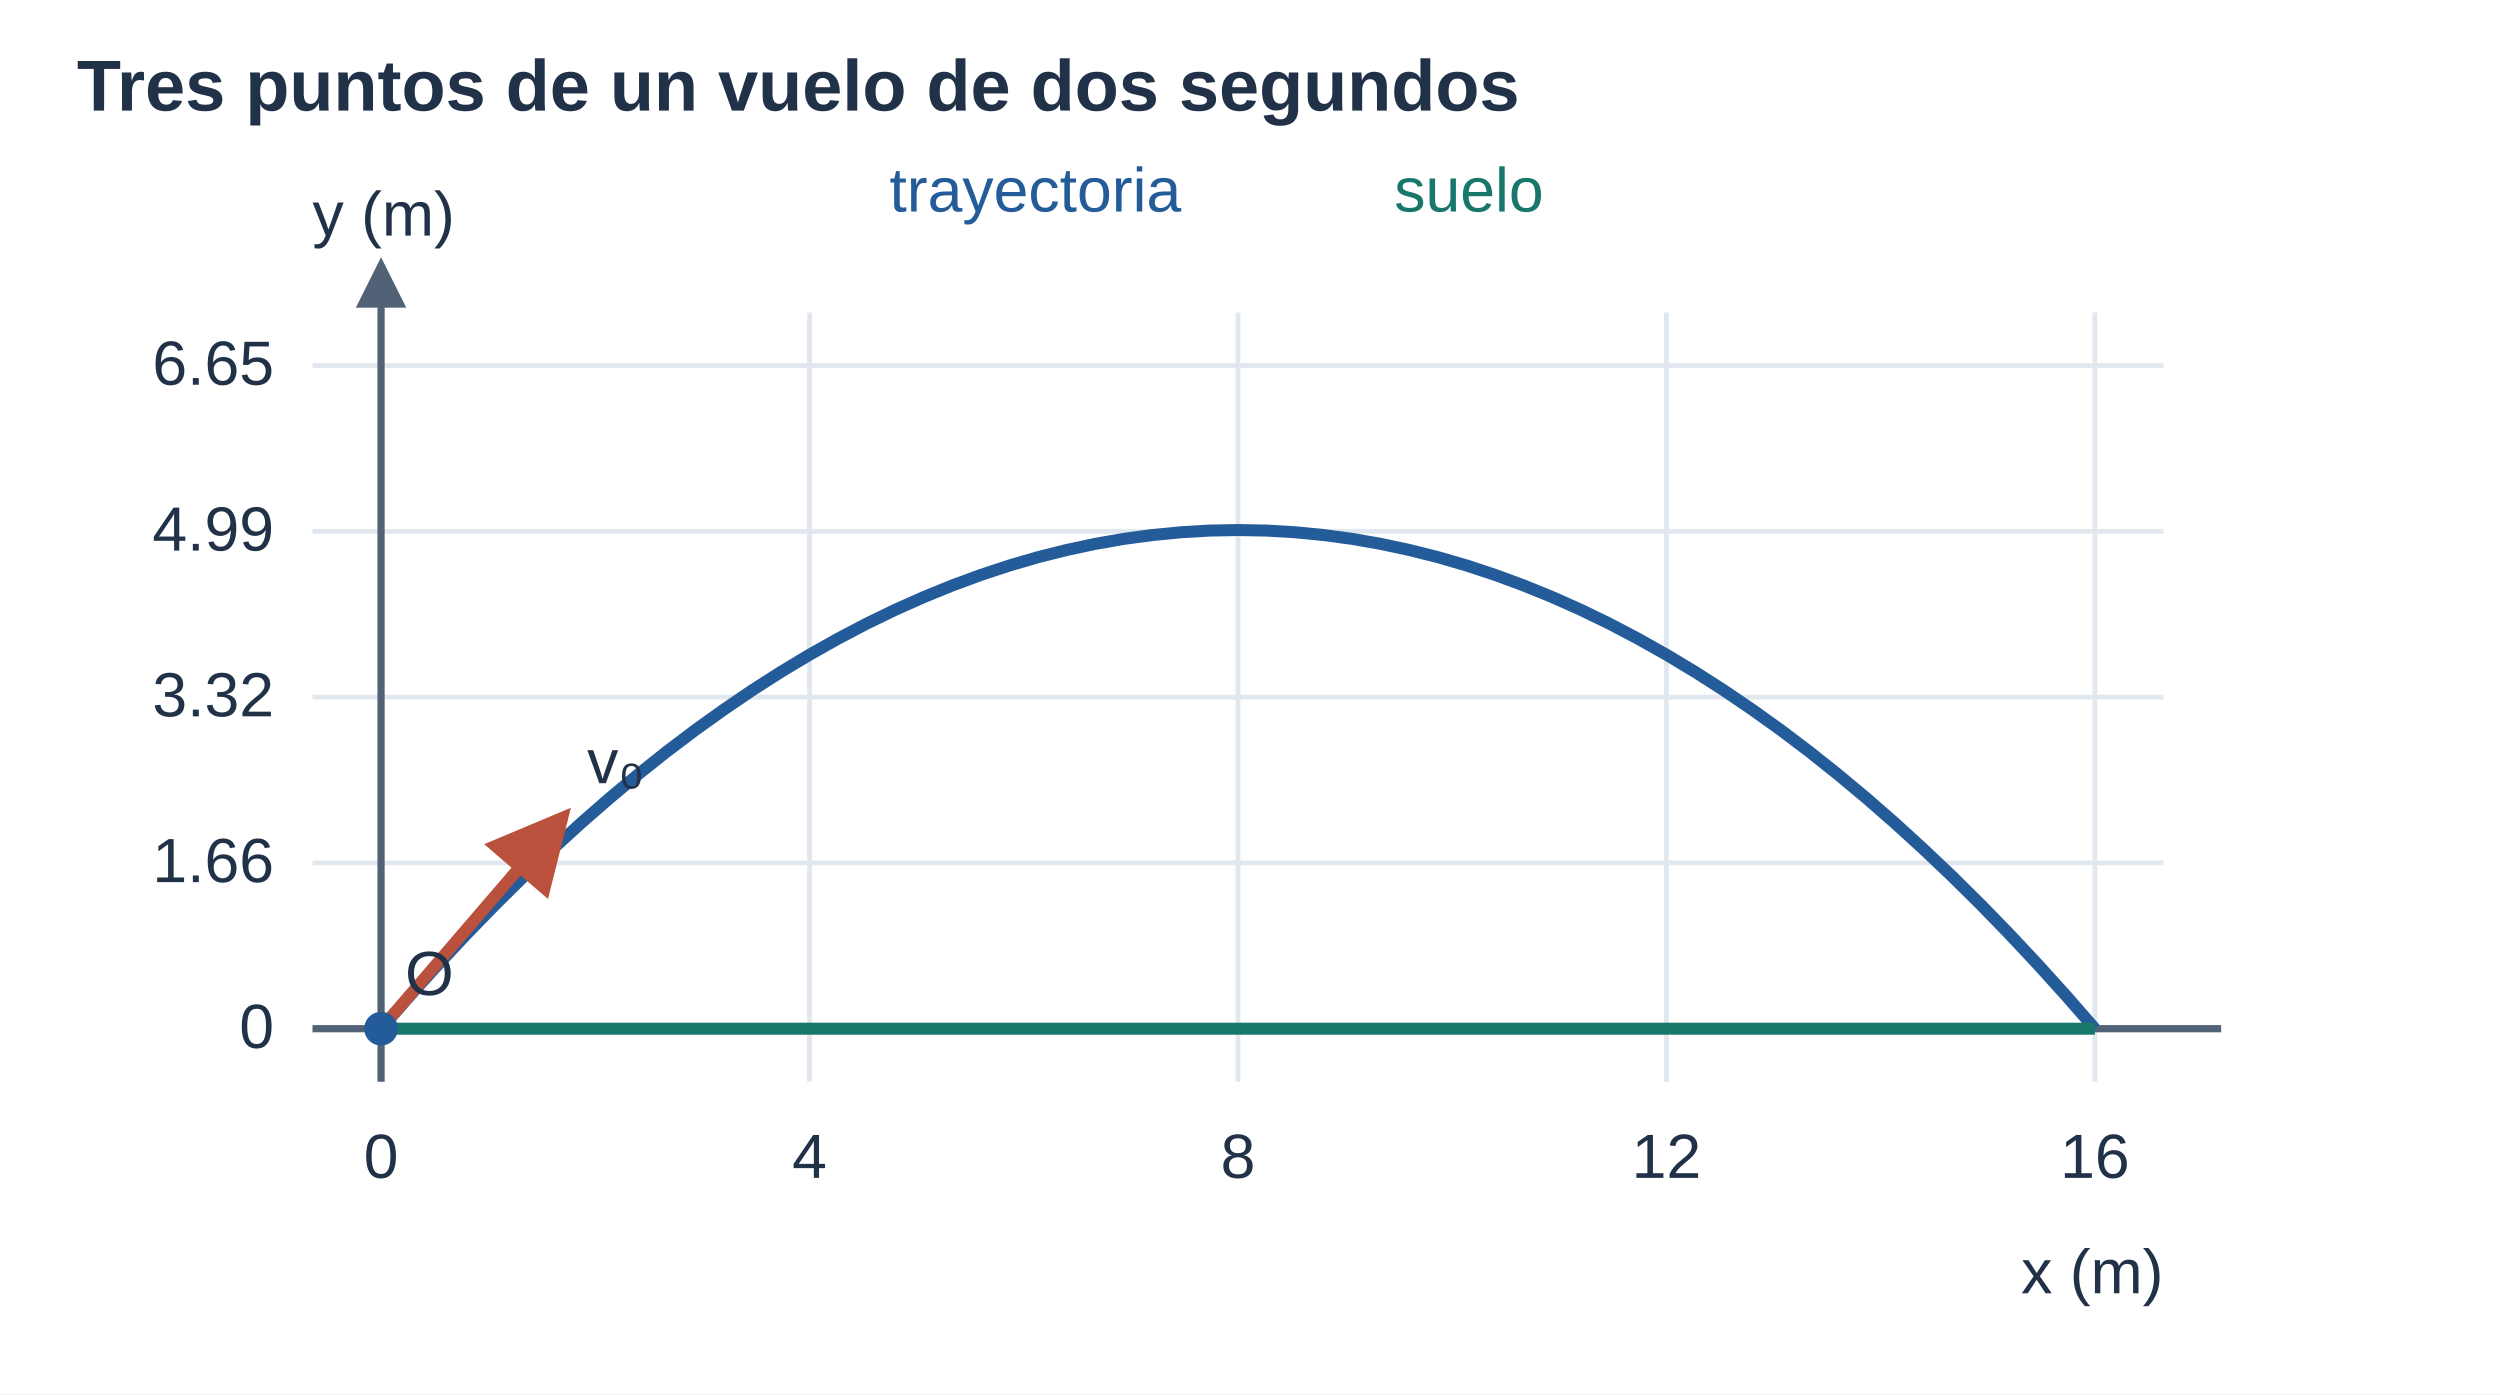
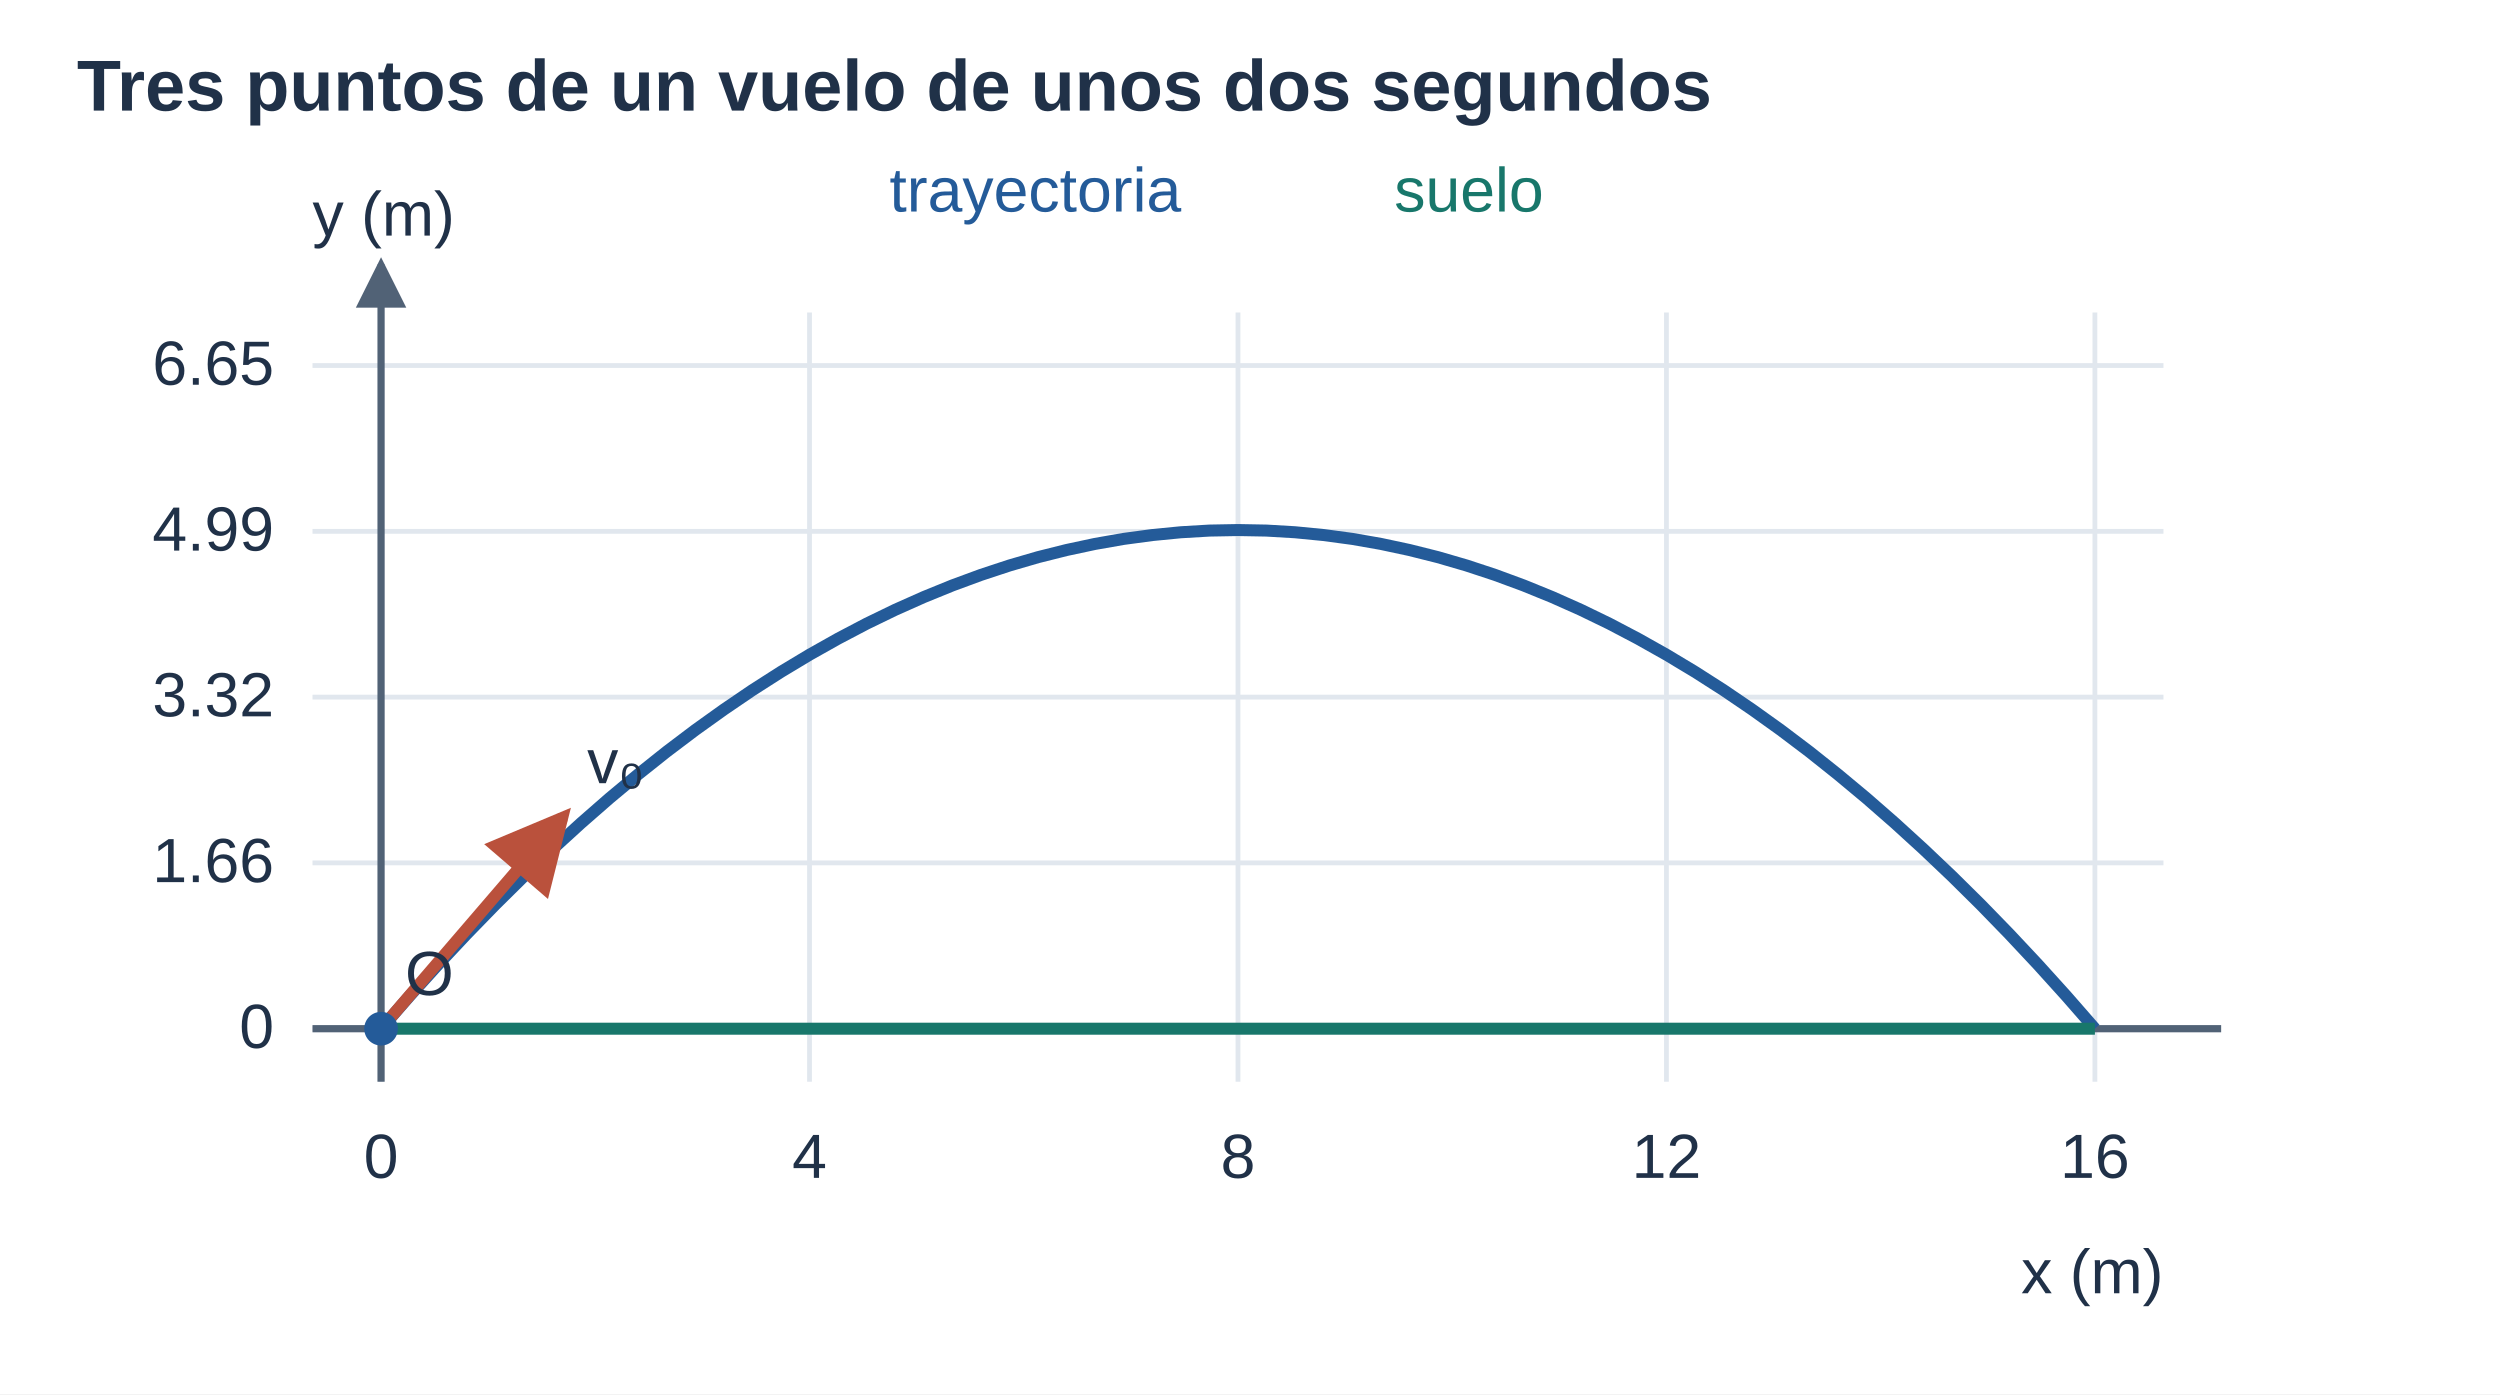
<svg xmlns="http://www.w3.org/2000/svg" viewBox="0 0 520 290" role="img" aria-labelledby="title desc" style="max-width:100%;height:auto">
  <defs>
    <marker id="arrow" markerWidth="7" markerHeight="7" refX="6" refY="3.5" orient="auto-start-reverse">
      <path d="M0 0 L7 3.5 L0 7Z" fill="context-stroke" />
    </marker>
  </defs>
  <rect width="100%" height="100%" fill="white" />
  <g font-family="Arial,sans-serif" font-size="13" fill="#203148">
-     <text x="16" y="23" font-size="15" font-weight="bold">Tres puntos de un vuelo de dos segundos</text>
+     <text x="16" y="23" font-size="15" font-weight="bold">Tres puntos de un vuelo de unos dos segundos</text>
    <path d="M79.26 65V225 M65 213.97H450" stroke="#e1e7ee" fill="none" />
    <text x="79.26" y="245" text-anchor="middle">0</text>
    <text x="57" y="217.97" text-anchor="end">0</text>
    <path d="M168.38 65V225 M65 179.48H450" stroke="#e1e7ee" fill="none" />
    <text x="168.38" y="245" text-anchor="middle">4</text>
    <text x="57" y="183.48" text-anchor="end">1.66</text>
    <path d="M257.50 65V225 M65 145.00H450" stroke="#e1e7ee" fill="none" />
    <text x="257.50" y="245" text-anchor="middle">8</text>
    <text x="57" y="149.00" text-anchor="end">3.32</text>
    <path d="M346.62 65V225 M65 110.52H450" stroke="#e1e7ee" fill="none" />
    <text x="346.62" y="245" text-anchor="middle">12</text>
    <text x="57" y="114.52" text-anchor="end">4.99</text>
    <path d="M435.74 65V225 M65 76.03H450" stroke="#e1e7ee" fill="none" />
    <text x="435.74" y="245" text-anchor="middle">16</text>
    <text x="57" y="80.03" text-anchor="end">6.65</text>
    <path d="M65 213.97H462 M79.26 225V55" stroke="#516276" stroke-width="1.5" fill="none" marker-end="url(#arrow)" />
    <text x="450" y="269" text-anchor="end">x (m)</text>
    <text x="65" y="49">y (m)</text>
    <polyline points="79.26,213.97 85.20,207.17 91.14,200.60 97.08,194.26 103.02,188.15 108.97,182.27 114.91,176.63 120.85,171.21 126.79,166.02 132.73,161.07 138.67,156.34 144.61,151.85 150.56,147.59 156.50,143.55 162.44,139.75 168.38,136.18 174.32,132.84 180.26,129.72 186.20,126.84 192.15,124.19 198.09,121.77 204.03,119.58 209.97,117.62 215.91,115.89 221.85,114.40 227.79,113.13 233.73,112.09 239.68,111.29 245.62,110.71 251.56,110.36 257.50,110.25 263.44,110.36 269.38,110.71 275.32,111.29 281.27,112.09 287.21,113.13 293.15,114.40 299.09,115.89 305.03,117.62 310.97,119.58 316.91,121.77 322.85,124.19 328.80,126.84 334.74,129.72 340.68,132.84 346.62,136.18 352.56,139.75 358.50,143.55 364.44,147.59 370.39,151.85 376.33,156.34 382.27,161.07 388.21,166.02 394.15,171.21 400.09,176.63 406.03,182.27 411.98,188.15 417.92,194.26 423.86,200.60 429.80,207.17 435.74,213.97" fill="none" stroke="#245b99" stroke-width="2.5" />
    <text x="185" y="44" fill="#245b99">trayectoria</text>
    <polyline points="79.26,213.97 435.74,213.97" fill="none" stroke="#18776b" stroke-width="2.5" />
    <text x="290" y="44" fill="#18776b">suelo</text>
    <path d="M79.26,213.97 L117.12,169.91" stroke="#ba513c" stroke-width="2.5" marker-end="url(#arrow)" />
    <text x="122.12" y="162.91">v₀</text>
    <circle cx="79.26" cy="213.97" r="3.5" fill="#245b99" />
    <text x="84.26" y="206.97">O</text>
  </g>
</svg>
